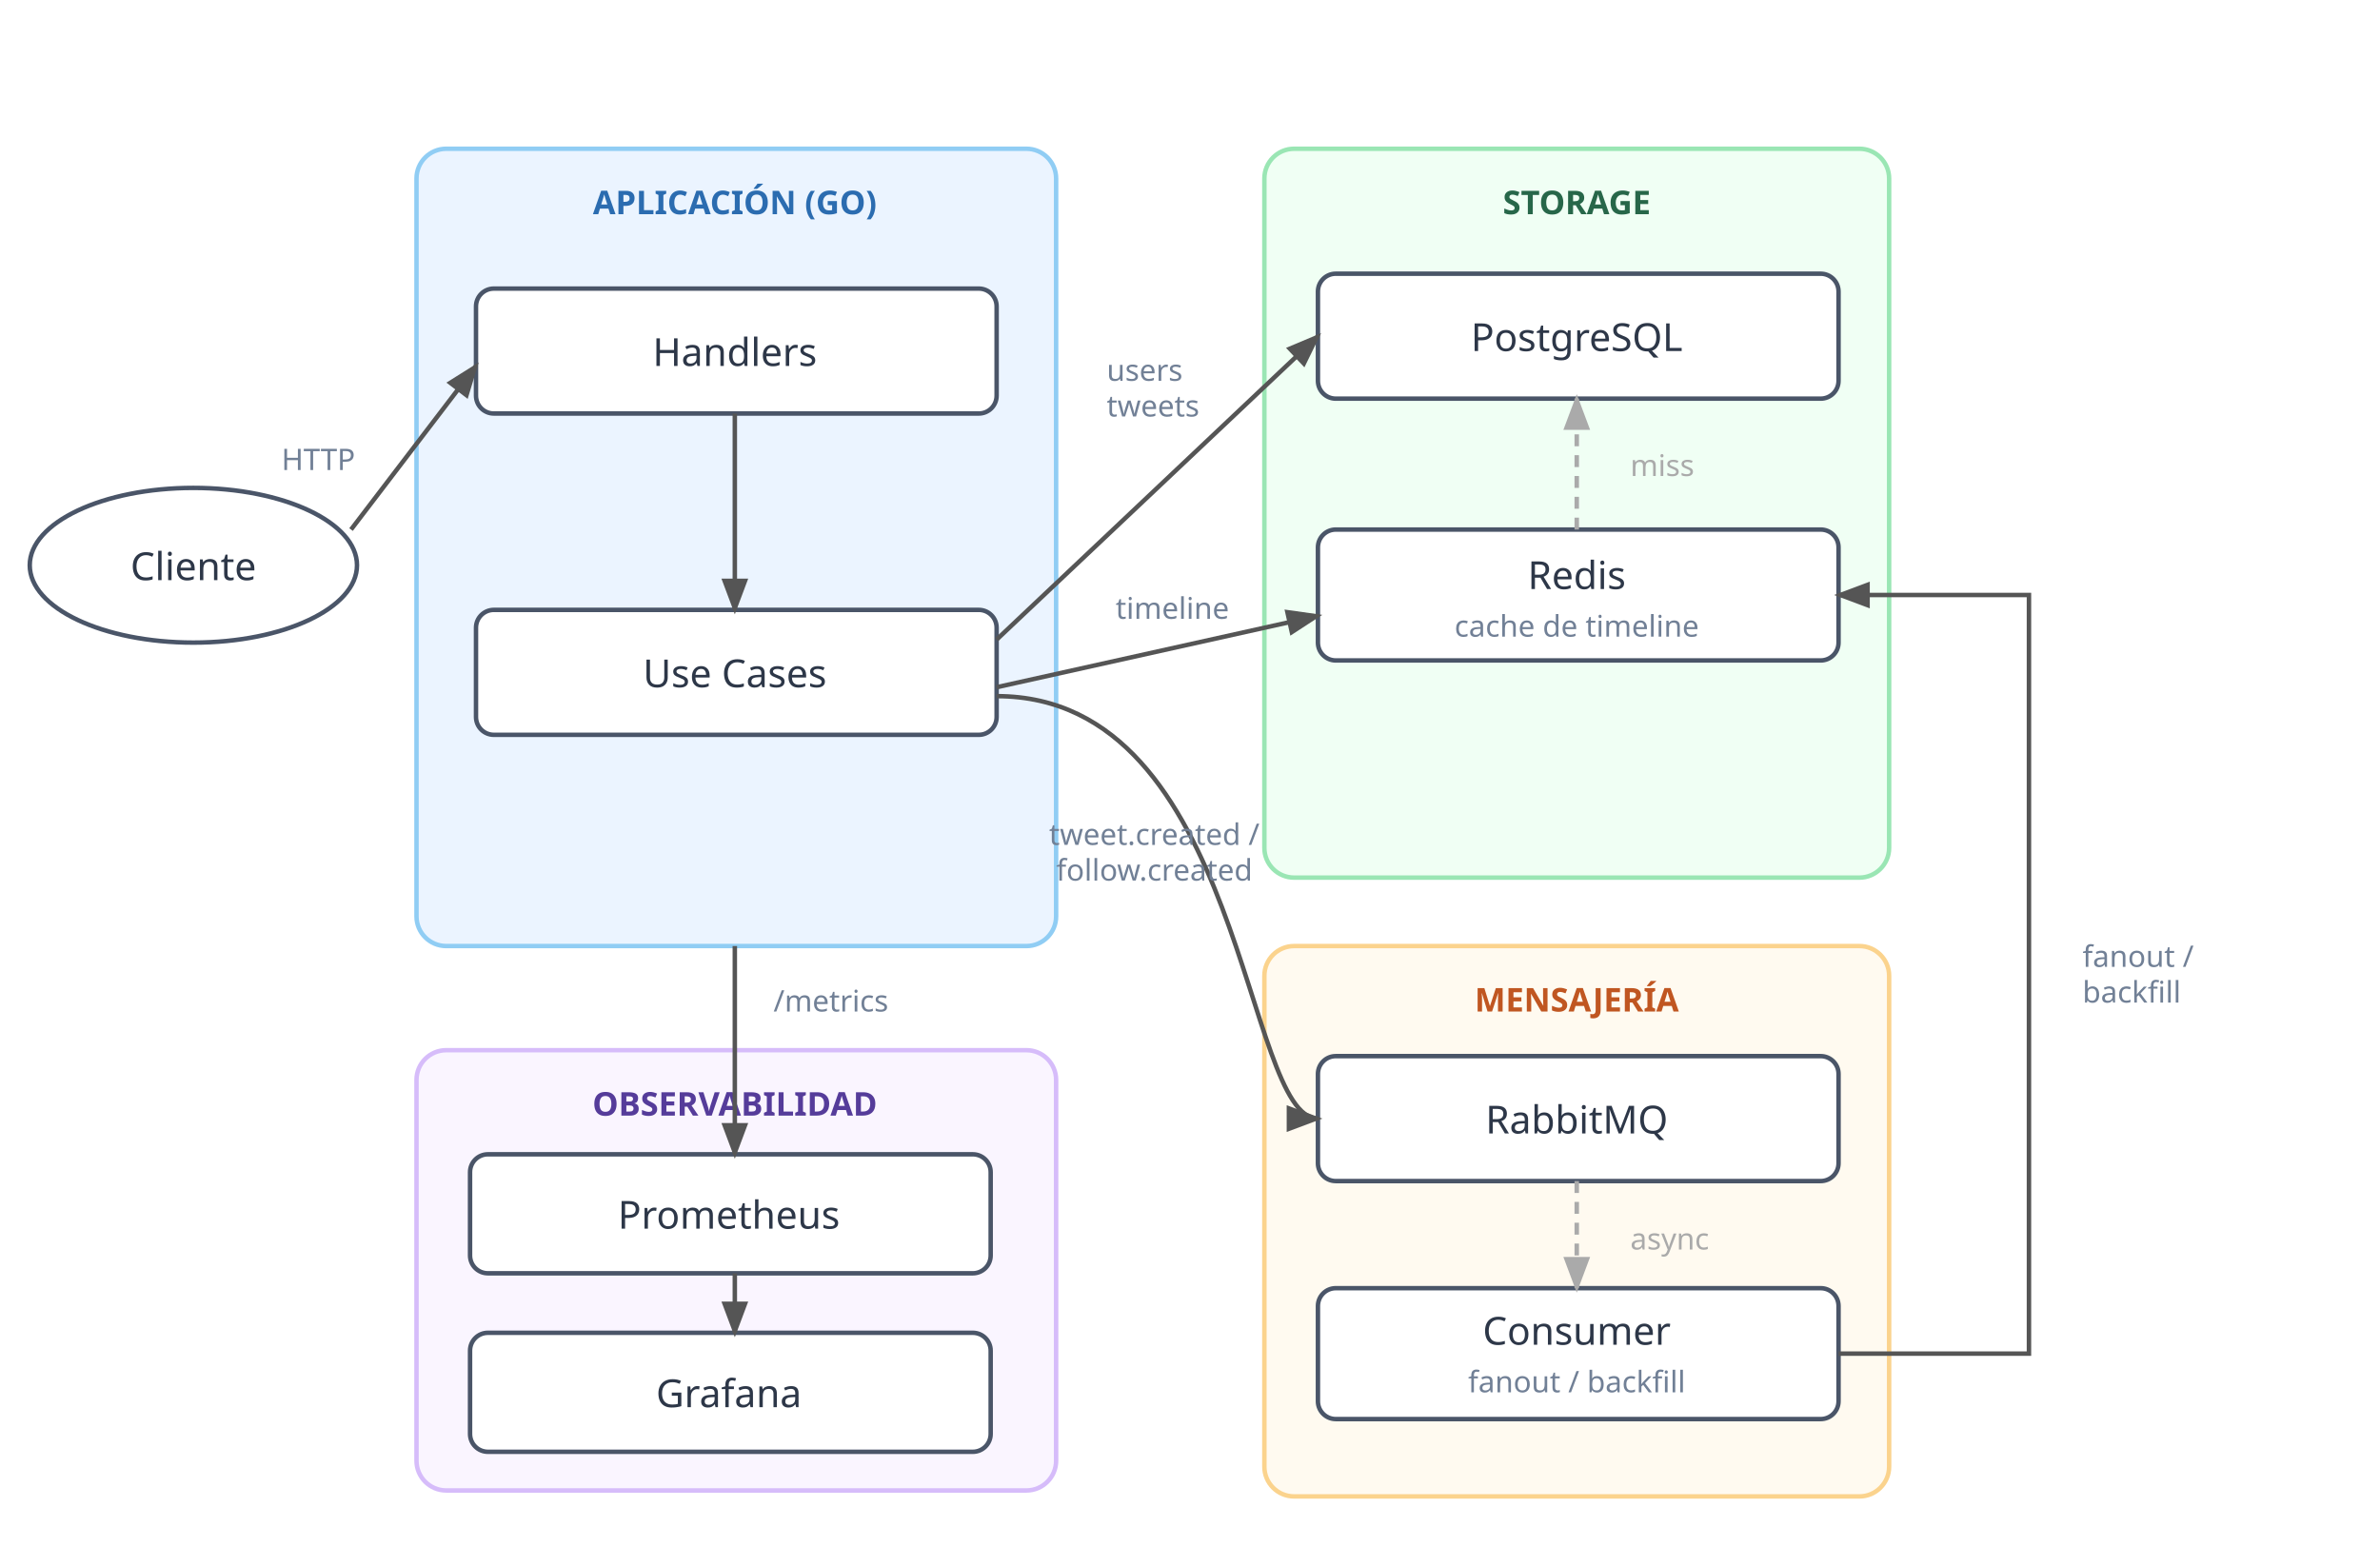
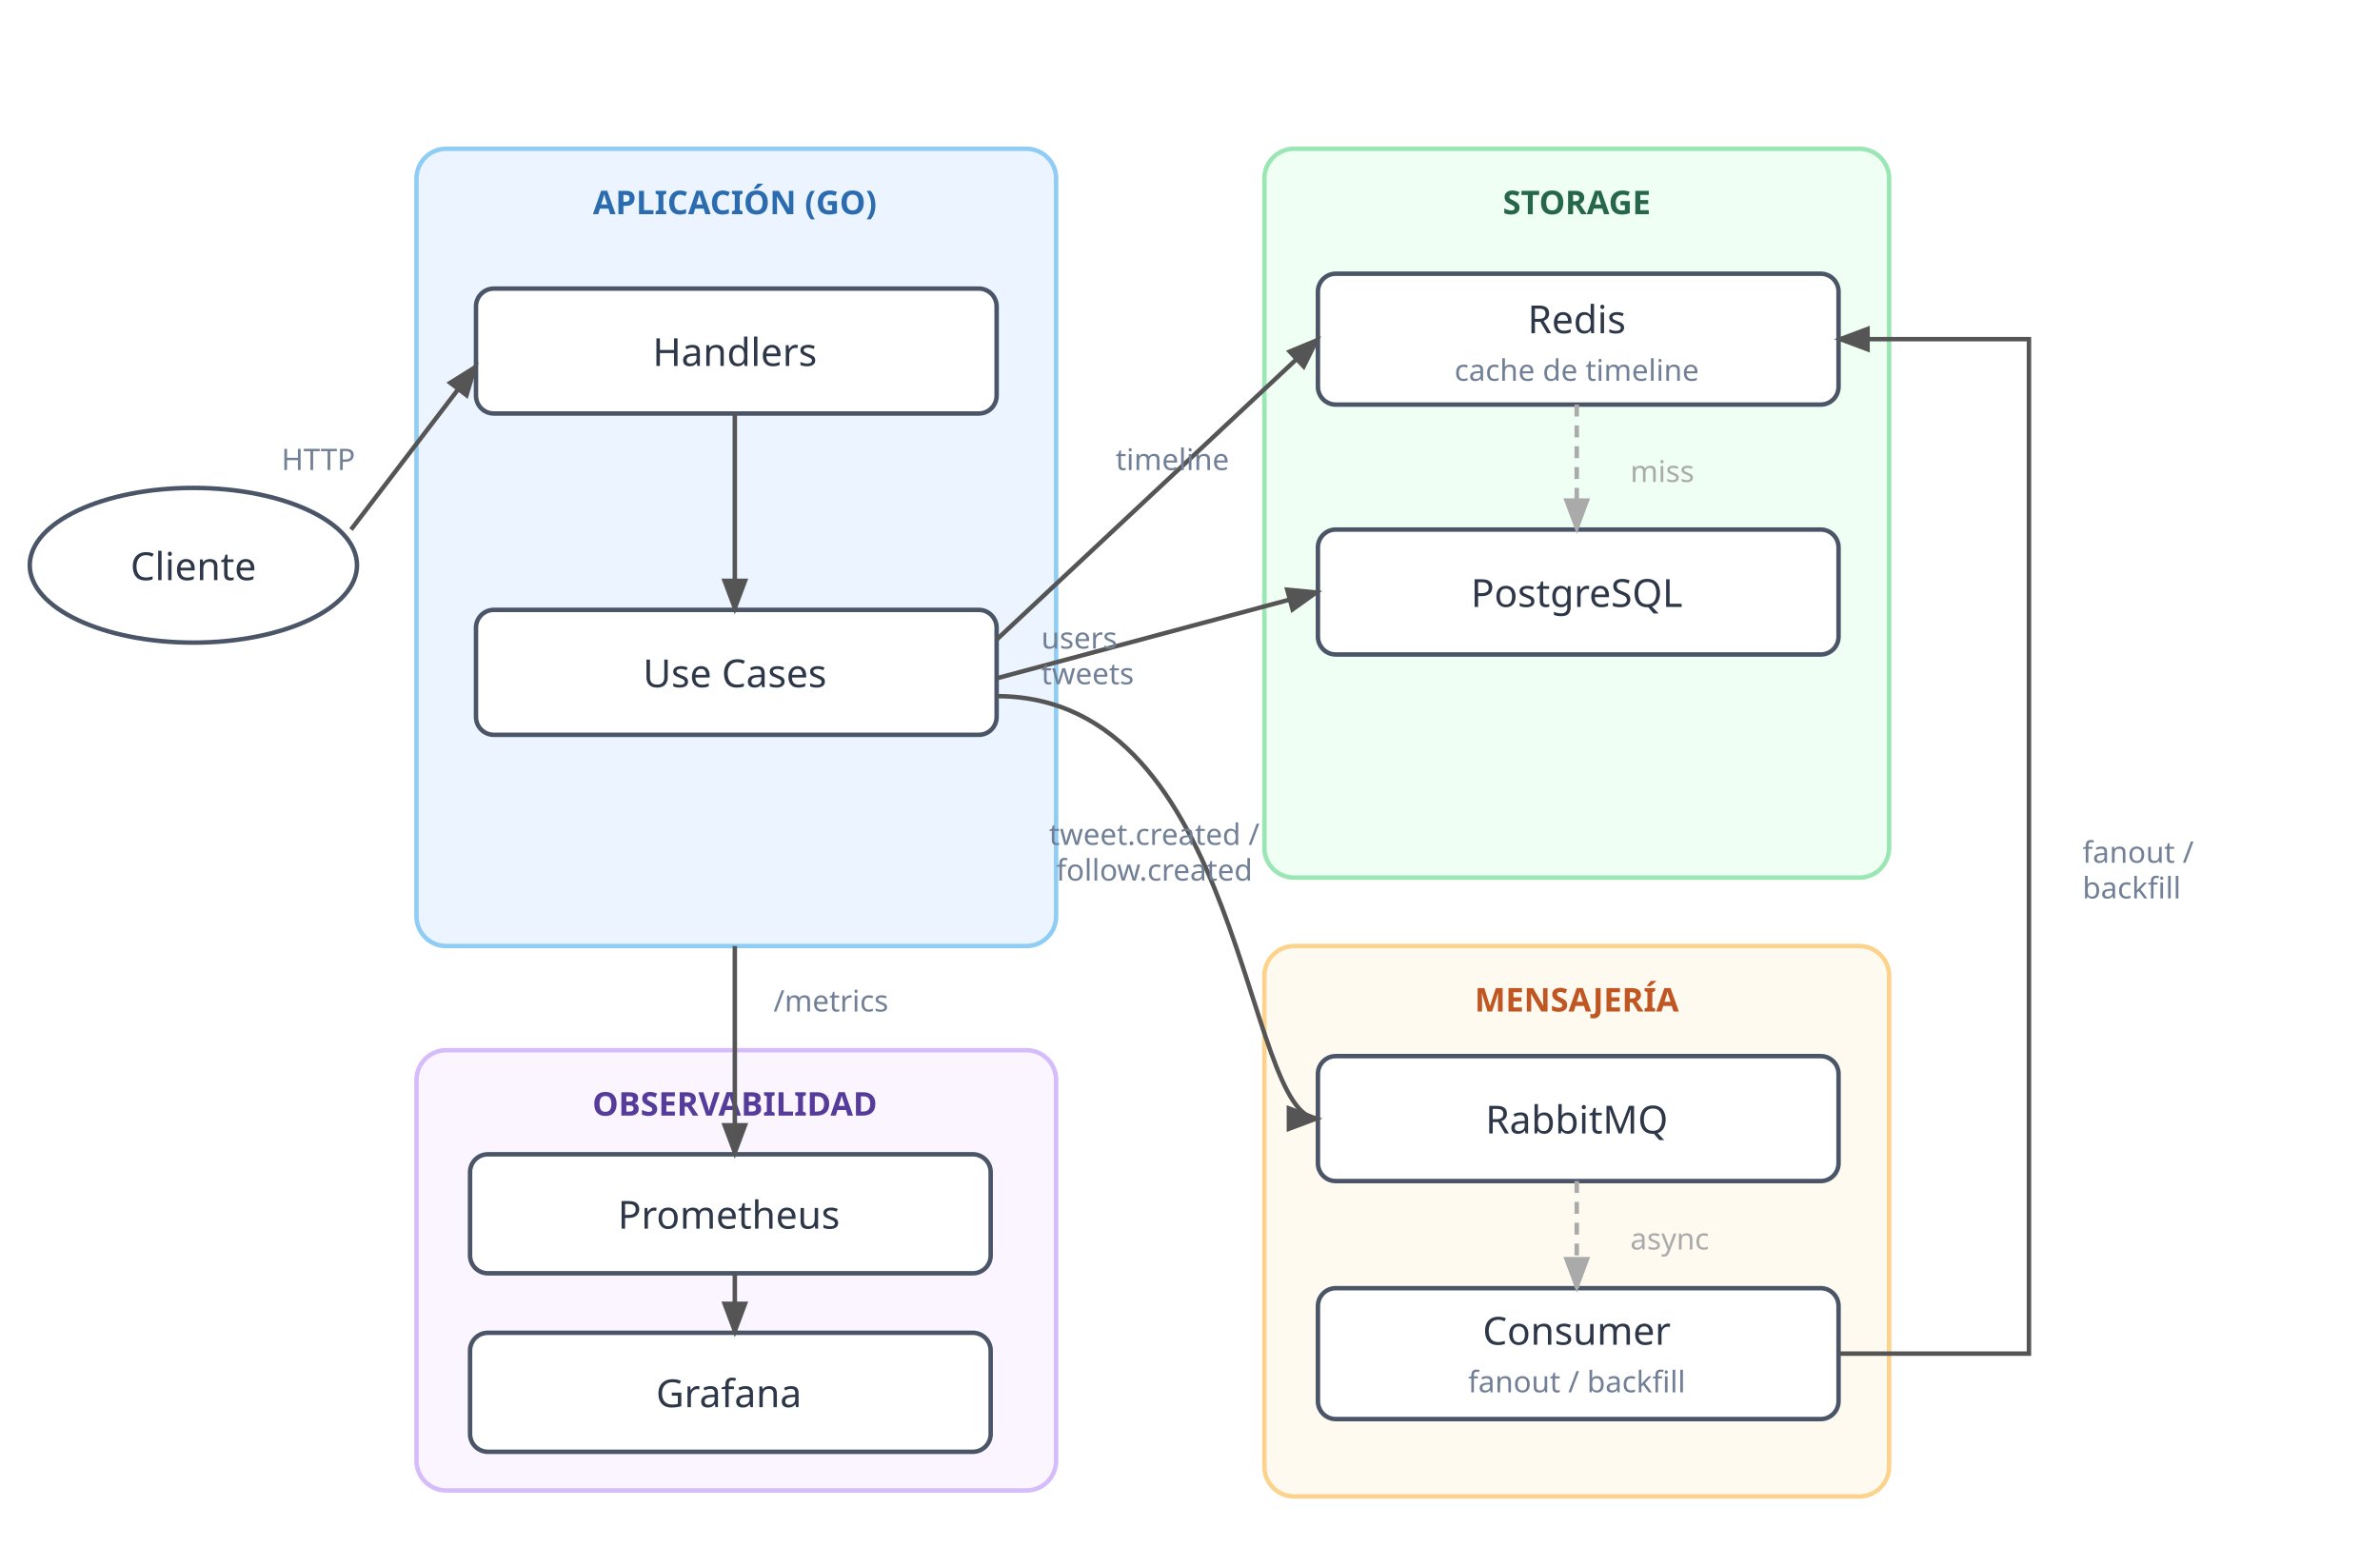
<svg xmlns="http://www.w3.org/2000/svg" viewBox="0 0 800 520" font-family="'Segoe UI', system-ui, sans-serif">
  <defs>
    <marker id="arr" markerWidth="8" markerHeight="6" refX="7" refY="3" orient="auto">
      <polygon points="0 0, 8 3, 0 6" fill="#555" />
    </marker>
    <marker id="arr-dash" markerWidth="8" markerHeight="6" refX="7" refY="3" orient="auto">
      <polygon points="0 0, 8 3, 0 6" fill="#aaa" />
    </marker>
  </defs>
  <rect width="800" height="520" fill="white" />
  <rect x="140" y="50" width="215" height="268" rx="10" fill="#EBF4FF" stroke="#90CDF4" stroke-width="1.5" />
  <text x="247" y="72" text-anchor="middle" font-size="11" font-weight="600" fill="#2B6CB0">APLICACIÓN (GO)</text>
  <rect x="425" y="50" width="210" height="245" rx="10" fill="#F0FFF4" stroke="#9AE6B4" stroke-width="1.5" />
  <text x="530" y="72" text-anchor="middle" font-size="11" font-weight="600" fill="#276749">STORAGE</text>
  <rect x="425" y="318" width="210" height="185" rx="10" fill="#FFFAF0" stroke="#FBD38D" stroke-width="1.5" />
  <text x="530" y="340" text-anchor="middle" font-size="11" font-weight="600" fill="#C05621">MENSAJERÍA</text>
  <rect x="140" y="353" width="215" height="148" rx="10" fill="#FAF5FF" stroke="#D6BCFA" stroke-width="1.5" />
  <text x="247" y="375" text-anchor="middle" font-size="11" font-weight="600" fill="#553C9A">OBSERVABILIDAD</text>
  <ellipse cx="65" cy="190" rx="55" ry="26" fill="white" stroke="#4A5568" stroke-width="1.5" />
  <text x="65" y="195" text-anchor="middle" font-size="13" fill="#2D3748">Cliente</text>
  <rect x="160" y="97" width="175" height="42" rx="6" fill="white" stroke="#4A5568" stroke-width="1.5" />
  <text x="247" y="123" text-anchor="middle" font-size="13" fill="#2D3748">Handlers</text>
  <rect x="160" y="205" width="175" height="42" rx="6" fill="white" stroke="#4A5568" stroke-width="1.5" />
  <text x="247" y="231" text-anchor="middle" font-size="13" fill="#2D3748">Use Cases</text>
-   <rect x="443" y="92" width="175" height="42" rx="6" fill="white" stroke="#4A5568" stroke-width="1.5" />
-   <text x="530" y="118" text-anchor="middle" font-size="13" fill="#2D3748">PostgreSQL</text>
-   <rect x="443" y="178" width="175" height="44" rx="6" fill="white" stroke="#4A5568" stroke-width="1.5" />
-   <text x="530" y="198" text-anchor="middle" font-size="13" fill="#2D3748">Redis</text>
-   <text x="530" y="214" text-anchor="middle" font-size="10" fill="#718096">cache de timeline</text>
+   <rect x="443" y="92" width="175" height="44" rx="6" fill="white" stroke="#4A5568" stroke-width="1.5" />
+   <text x="530" y="112" text-anchor="middle" font-size="13" fill="#2D3748">Redis</text>
+   <text x="530" y="128" text-anchor="middle" font-size="10" fill="#718096">cache de timeline</text>
+   <rect x="443" y="178" width="175" height="42" rx="6" fill="white" stroke="#4A5568" stroke-width="1.5" />
+   <text x="530" y="204" text-anchor="middle" font-size="13" fill="#2D3748">PostgreSQL</text>
  <rect x="443" y="355" width="175" height="42" rx="6" fill="white" stroke="#4A5568" stroke-width="1.5" />
  <text x="530" y="381" text-anchor="middle" font-size="13" fill="#2D3748">RabbitMQ</text>
  <rect x="443" y="433" width="175" height="44" rx="6" fill="white" stroke="#4A5568" stroke-width="1.5" />
  <text x="530" y="452" text-anchor="middle" font-size="13" fill="#2D3748">Consumer</text>
  <text x="530" y="468" text-anchor="middle" font-size="10" fill="#718096">fanout / backfill</text>
  <rect x="158" y="388" width="175" height="40" rx="6" fill="white" stroke="#4A5568" stroke-width="1.5" />
  <text x="245" y="413" text-anchor="middle" font-size="13" fill="#2D3748">Prometheus</text>
  <rect x="158" y="448" width="175" height="40" rx="6" fill="white" stroke="#4A5568" stroke-width="1.5" />
  <text x="245" y="473" text-anchor="middle" font-size="13" fill="#2D3748">Grafana</text>
  <line x1="118" y1="178" x2="160" y2="123" stroke="#555" stroke-width="1.5" marker-end="url(#arr)" />
  <text x="107" y="158" font-size="10" fill="#718096" text-anchor="middle">HTTP</text>
  <line x1="247" y1="139" x2="247" y2="205" stroke="#555" stroke-width="1.5" marker-end="url(#arr)" />
-   <line x1="335" y1="215" x2="443" y2="113" stroke="#555" stroke-width="1.5" marker-end="url(#arr)" />
-   <text x="372" y="128" font-size="10" fill="#718096">users</text>
-   <text x="372" y="140" font-size="10" fill="#718096">tweets</text>
-   <line x1="335" y1="231" x2="443" y2="207" stroke="#555" stroke-width="1.5" marker-end="url(#arr)" />
-   <text x="375" y="208" font-size="10" fill="#718096">timeline</text>
-   <line x1="530" y1="178" x2="530" y2="134" stroke="#aaa" stroke-width="1.5" stroke-dasharray="4,3" marker-end="url(#arr-dash)" />
-   <text x="548" y="160" font-size="10" fill="#aaa">miss</text>
+   <line x1="335" y1="215" x2="443" y2="114" stroke="#555" stroke-width="1.5" marker-end="url(#arr)" />
+   <text x="375" y="158" font-size="10" fill="#718096">timeline</text>
+   <line x1="335" y1="228" x2="443" y2="199" stroke="#555" stroke-width="1.5" marker-end="url(#arr)" />
+   <text x="350" y="218" font-size="10" fill="#718096">users</text>
+   <text x="350" y="230" font-size="10" fill="#718096">tweets</text>
+   <line x1="530" y1="136" x2="530" y2="178" stroke="#aaa" stroke-width="1.5" stroke-dasharray="4,3" marker-end="url(#arr-dash)" />
+   <text x="548" y="162" font-size="10" fill="#aaa">miss</text>
  <path d="M335 234 C418 234 418 376 443 376" stroke="#555" stroke-width="1.5" fill="none" marker-end="url(#arr)" />
  <text x="388" y="284" font-size="10" fill="#718096" text-anchor="middle">tweet.created /</text>
  <text x="388" y="296" font-size="10" fill="#718096" text-anchor="middle">follow.created</text>
  <line x1="530" y1="397" x2="530" y2="433" stroke="#aaa" stroke-width="1.5" stroke-dasharray="4,3" marker-end="url(#arr-dash)" />
  <text x="548" y="420" font-size="10" fill="#aaa">async</text>
-   <path d="M618 455 L682 455 L682 200 L618 200" stroke="#555" stroke-width="1.5" fill="none" marker-end="url(#arr)" />
-   <text x="700" y="325" font-size="10" fill="#718096">fanout /</text>
-   <text x="700" y="337" font-size="10" fill="#718096">backfill</text>
+   <path d="M618 455 L682 455 L682 114 L618 114" stroke="#555" stroke-width="1.5" fill="none" marker-end="url(#arr)" />
+   <text x="700" y="290" font-size="10" fill="#718096">fanout /</text>
+   <text x="700" y="302" font-size="10" fill="#718096">backfill</text>
  <line x1="247" y1="318" x2="247" y2="388" stroke="#555" stroke-width="1.5" marker-end="url(#arr)" />
  <text x="260" y="340" font-size="10" fill="#718096">/metrics</text>
  <line x1="247" y1="428" x2="247" y2="448" stroke="#555" stroke-width="1.5" marker-end="url(#arr)" />
</svg>
